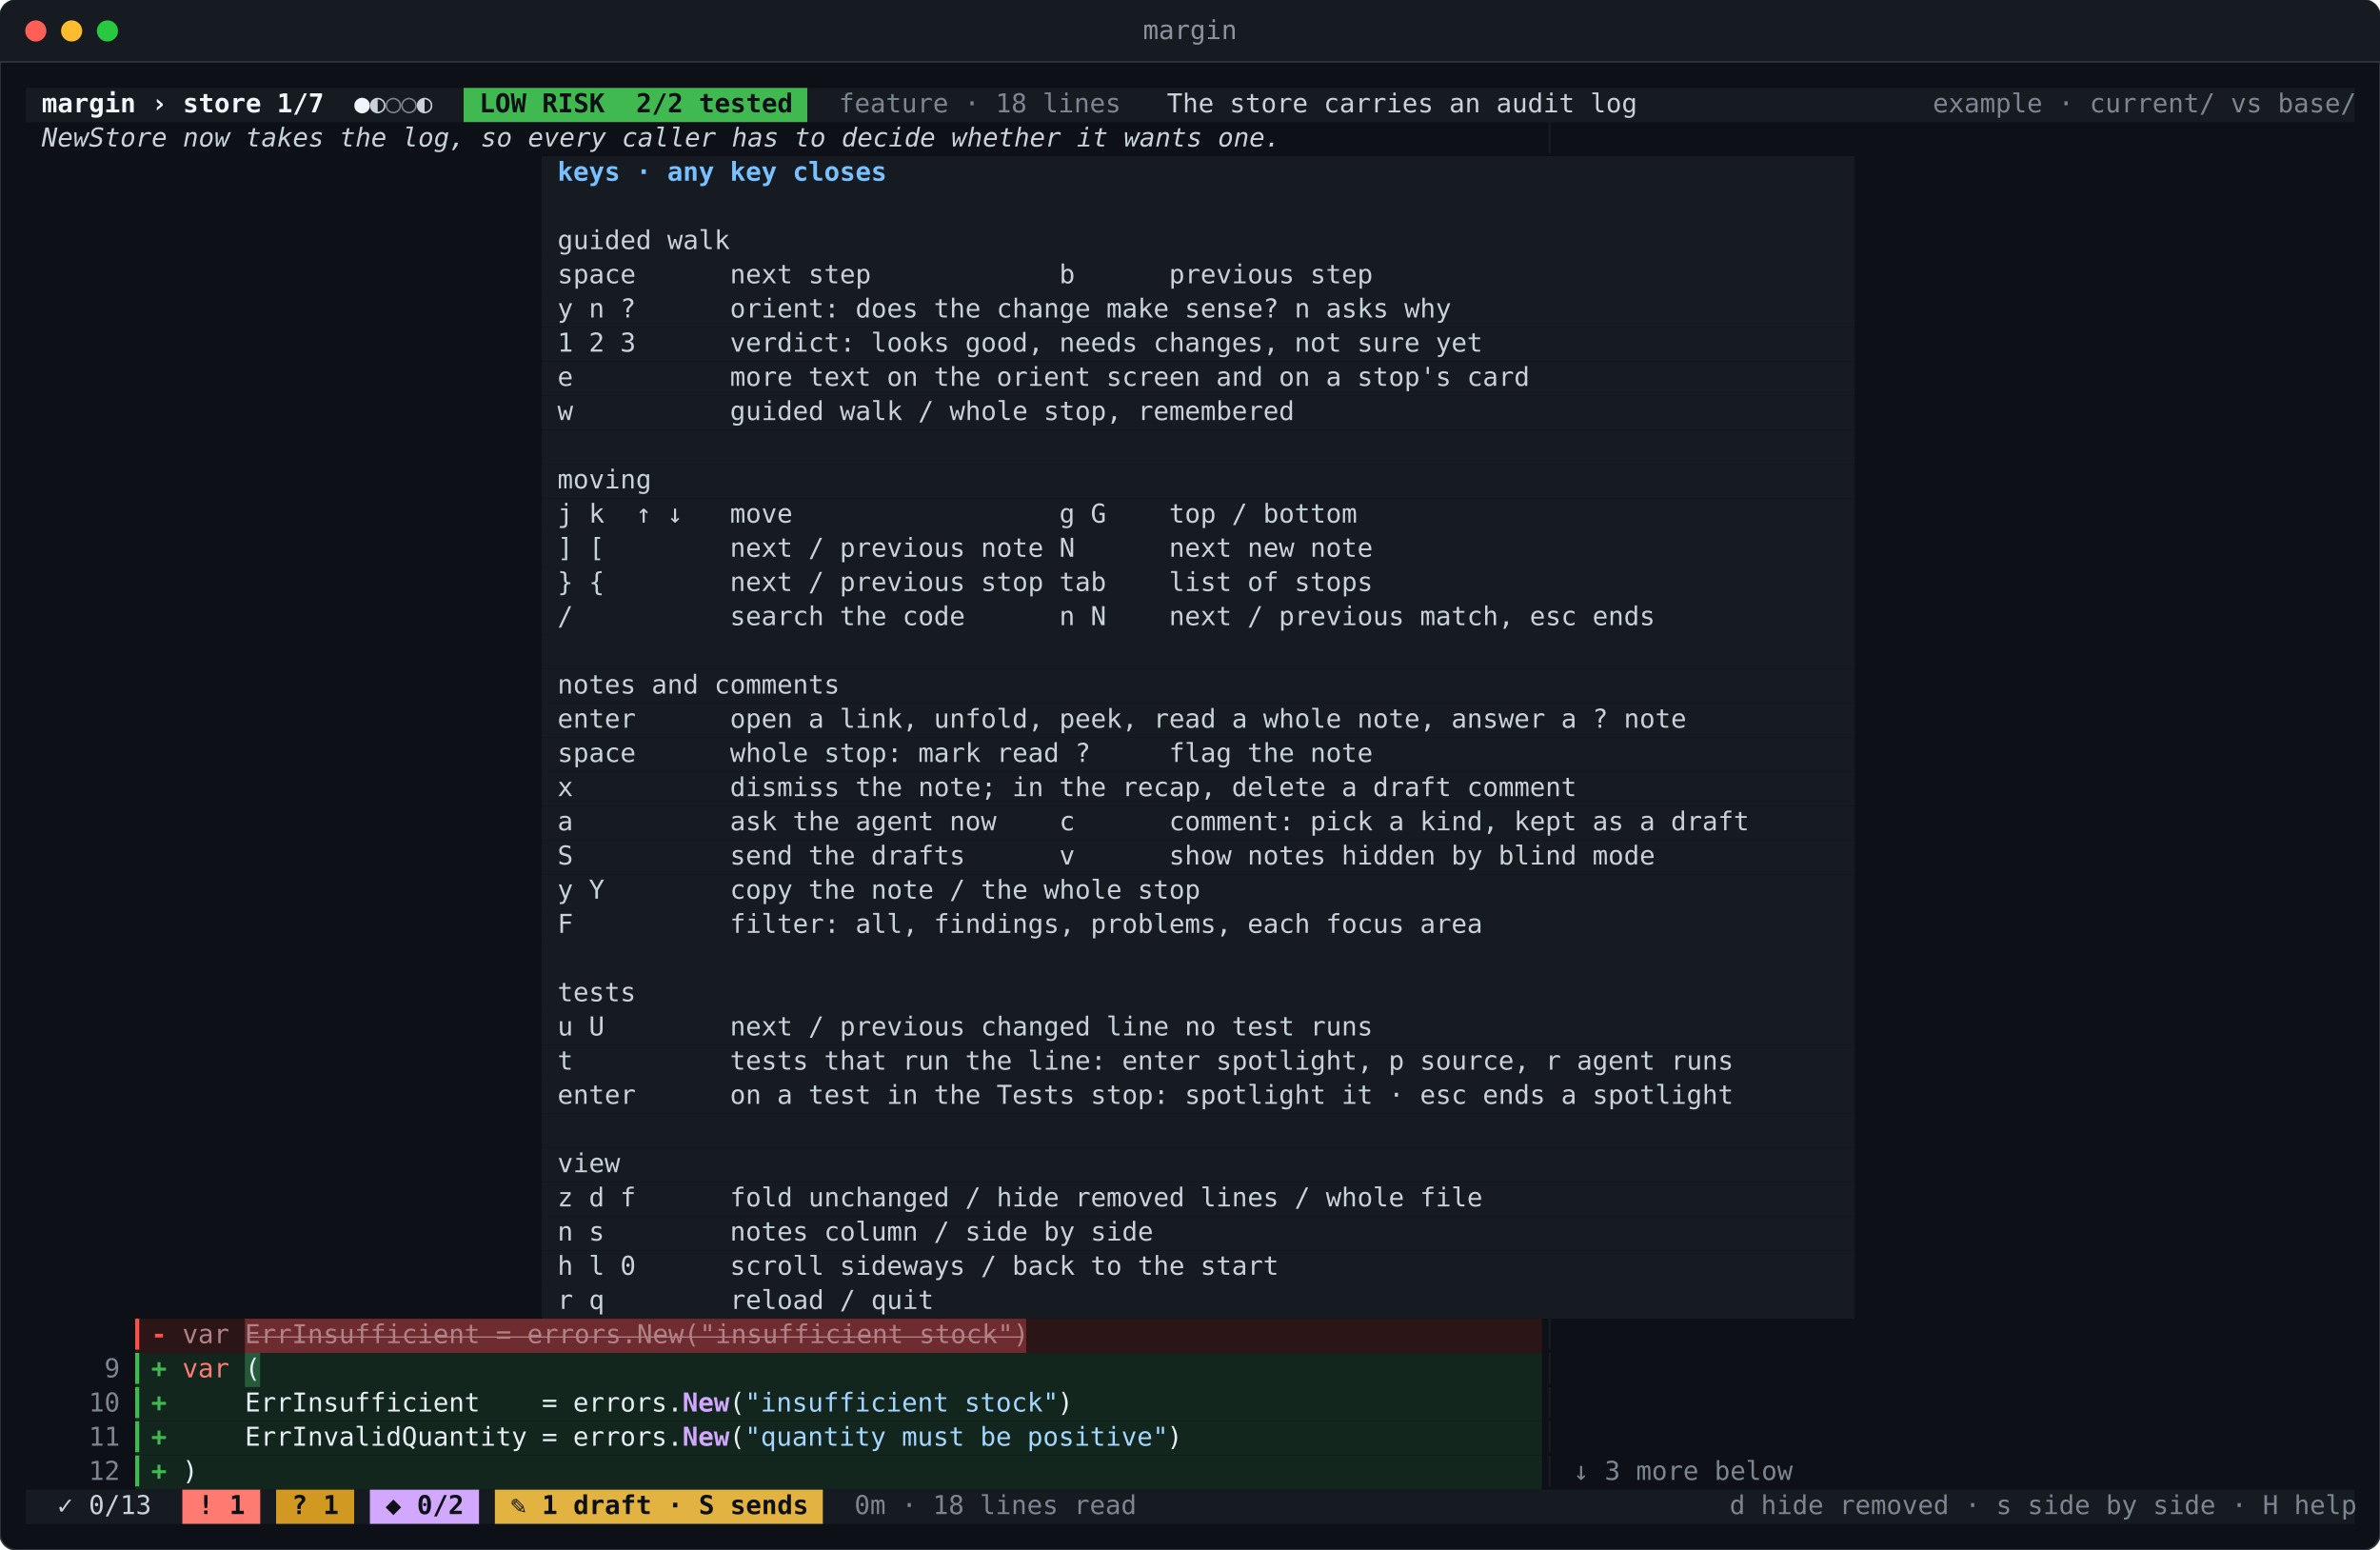
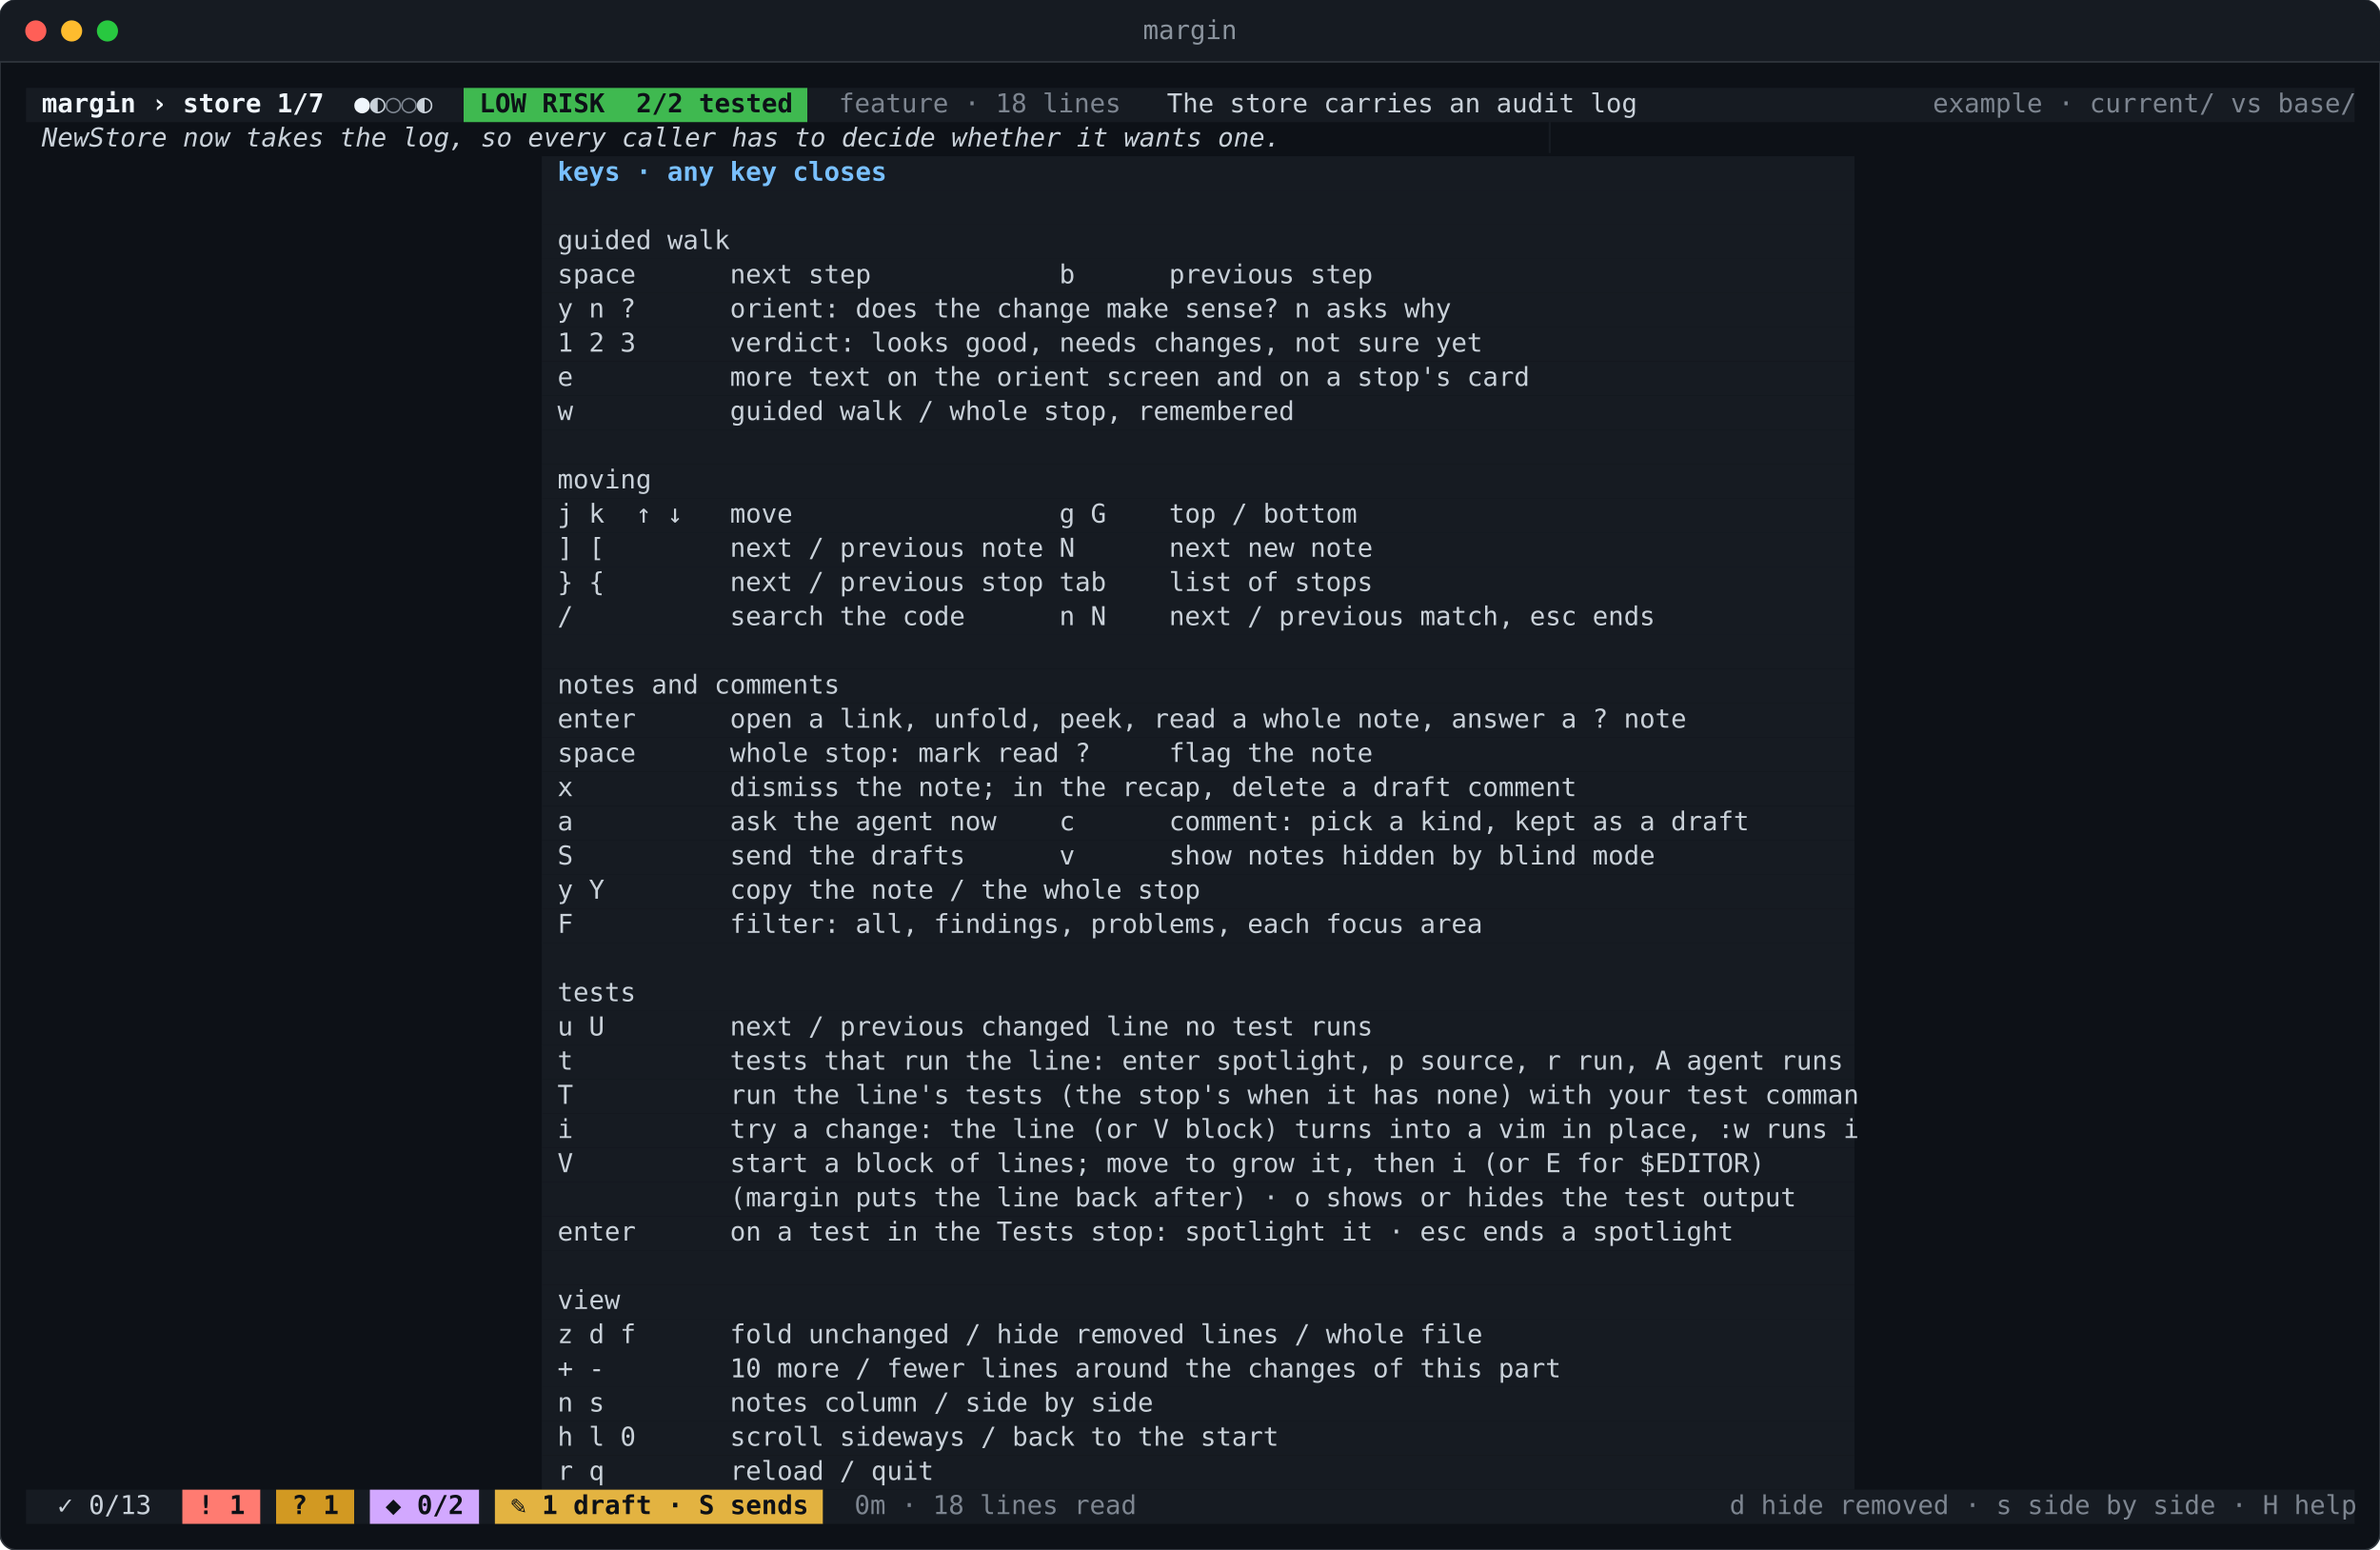
<svg xmlns="http://www.w3.org/2000/svg" xml:space="preserve" width="1462" height="952" viewBox="0 0 1462 952">
  <style>text{font-family:"JetBrains Mono","SF Mono",Menlo,Consolas,"DejaVu Sans Mono",monospace;font-size:16px;white-space:pre}</style>
  <rect width="1462" height="952" rx="10" fill="#0d1117" stroke="#30363d" />
  <rect width="1462" height="38" rx="10" fill="#161b22" />
  <rect y="28" width="1462" height="10" fill="#161b22" />
  <line x1="0" y1="38" x2="1462" y2="38" stroke="#30363d" />
  <circle cx="22" cy="19.0" r="6.5" fill="#ff5f57" />
  <circle cx="44" cy="19.0" r="6.5" fill="#febc2e" />
  <circle cx="66" cy="19.0" r="6.5" fill="#28c840" />
  <text x="731.0" y="24.0" text-anchor="middle" fill="#8b949e">margin</text>
  <rect x="16.0" y="54" width="268.8" height="21" fill="#161b22" />
  <rect x="284.8" y="54" width="211.2" height="21" fill="#3fb950" />
  <rect x="496.0" y="54" width="950.4" height="21" fill="#161b22" />
  <text x="16.0" y="69" textLength="201.6" lengthAdjust="spacingAndGlyphs" fill="#f0f6fc" font-weight="bold"> margin › store 1/7  </text>
  <text x="217.6" y="69" textLength="9.6" lengthAdjust="spacingAndGlyphs" fill="#f0f6fc">●</text>
  <text x="227.2" y="69" textLength="9.6" lengthAdjust="spacingAndGlyphs" fill="#c9d1d9">◐</text>
  <text x="236.8" y="69" textLength="19.2" lengthAdjust="spacingAndGlyphs" fill="#7d8590">○○</text>
  <text x="256.0" y="69" textLength="9.6" lengthAdjust="spacingAndGlyphs" fill="#c9d1d9">◐</text>
  <text x="284.8" y="69" textLength="211.2" lengthAdjust="spacingAndGlyphs" fill="#0d1117" font-weight="bold"> LOW RISK  2/2 tested </text>
  <text x="505.6" y="69" textLength="211.2" lengthAdjust="spacingAndGlyphs" fill="#7d8590"> feature · 18 lines   </text>
  <text x="716.8" y="69" textLength="288.0" lengthAdjust="spacingAndGlyphs" fill="#c9d1d9">The store carries an audit log</text>
  <text x="1168.0" y="69" textLength="278.4" lengthAdjust="spacingAndGlyphs" fill="#7d8590">  example · current/ vs base/</text>
  <text x="16.0" y="90" textLength="768.0" lengthAdjust="spacingAndGlyphs" fill="#c9d1d9" font-style="italic"> NewStore now takes the log, so every caller has to decide whether it wants one.</text>
  <text x="947.2" y="90" textLength="9.6" lengthAdjust="spacingAndGlyphs" fill="#161b22">│</text>
  <rect x="332.8" y="96" width="806.4" height="21" fill="#161b22" />
  <text x="332.8" y="111" textLength="211.2" lengthAdjust="spacingAndGlyphs" fill="#79c0ff" font-weight="bold"> keys · any key closes</text>
  <rect x="332.8" y="117" width="806.4" height="21" fill="#161b22" />
  <rect x="332.8" y="138" width="806.4" height="21" fill="#161b22" />
  <text x="332.8" y="153" textLength="115.2" lengthAdjust="spacingAndGlyphs" fill="#c9d1d9"> guided walk</text>
  <rect x="332.8" y="159" width="806.4" height="21" fill="#161b22" />
  <text x="332.8" y="174" textLength="508.8" lengthAdjust="spacingAndGlyphs" fill="#c9d1d9"> space      next step            b      previous step</text>
  <rect x="332.8" y="180" width="806.4" height="21" fill="#161b22" />
  <text x="332.8" y="195" textLength="556.8" lengthAdjust="spacingAndGlyphs" fill="#c9d1d9"> y n ?      orient: does the change make sense? n asks why</text>
  <rect x="332.8" y="201" width="806.4" height="21" fill="#161b22" />
  <text x="332.8" y="216" textLength="576.0" lengthAdjust="spacingAndGlyphs" fill="#c9d1d9"> 1 2 3      verdict: looks good, needs changes, not sure yet</text>
  <rect x="332.8" y="222" width="806.4" height="21" fill="#161b22" />
  <text x="332.8" y="237" textLength="604.8" lengthAdjust="spacingAndGlyphs" fill="#c9d1d9"> e          more text on the orient screen and on a stop's card</text>
  <rect x="332.8" y="243" width="806.4" height="21" fill="#161b22" />
  <text x="332.8" y="258" textLength="460.8" lengthAdjust="spacingAndGlyphs" fill="#c9d1d9"> w          guided walk / whole stop, remembered</text>
  <rect x="332.8" y="264" width="806.4" height="21" fill="#161b22" />
  <rect x="332.8" y="285" width="806.4" height="21" fill="#161b22" />
  <text x="332.8" y="300" textLength="67.2" lengthAdjust="spacingAndGlyphs" fill="#c9d1d9"> moving</text>
  <rect x="332.8" y="306" width="806.4" height="21" fill="#161b22" />
  <text x="332.8" y="321" textLength="499.2" lengthAdjust="spacingAndGlyphs" fill="#c9d1d9"> j k  ↑ ↓   move                 g G    top / bottom</text>
  <rect x="332.8" y="327" width="806.4" height="21" fill="#161b22" />
  <text x="332.8" y="342" textLength="508.8" lengthAdjust="spacingAndGlyphs" fill="#c9d1d9"> ] [        next / previous note N      next new note</text>
  <rect x="332.8" y="348" width="806.4" height="21" fill="#161b22" />
  <text x="332.8" y="363" textLength="508.8" lengthAdjust="spacingAndGlyphs" fill="#c9d1d9"> } {        next / previous stop tab    list of stops</text>
  <rect x="332.8" y="369" width="806.4" height="21" fill="#161b22" />
  <text x="332.8" y="384" textLength="681.6" lengthAdjust="spacingAndGlyphs" fill="#c9d1d9"> /          search the code      n N    next / previous match, esc ends</text>
  <rect x="332.8" y="390" width="806.4" height="21" fill="#161b22" />
  <rect x="332.8" y="411" width="806.4" height="21" fill="#161b22" />
  <text x="332.8" y="426" textLength="182.4" lengthAdjust="spacingAndGlyphs" fill="#c9d1d9"> notes and comments</text>
  <rect x="332.8" y="432" width="806.4" height="21" fill="#161b22" />
  <text x="332.8" y="447" textLength="700.8" lengthAdjust="spacingAndGlyphs" fill="#c9d1d9"> enter      open a link, unfold, peek, read a whole note, answer a ? note</text>
  <rect x="332.8" y="453" width="806.4" height="21" fill="#161b22" />
  <text x="332.8" y="468" textLength="508.8" lengthAdjust="spacingAndGlyphs" fill="#c9d1d9"> space      whole stop: mark read ?     flag the note</text>
  <rect x="332.8" y="474" width="806.4" height="21" fill="#161b22" />
  <text x="332.8" y="489" textLength="633.6" lengthAdjust="spacingAndGlyphs" fill="#c9d1d9"> x          dismiss the note; in the recap, delete a draft comment</text>
  <rect x="332.8" y="495" width="806.4" height="21" fill="#161b22" />
  <text x="332.8" y="510" textLength="739.2" lengthAdjust="spacingAndGlyphs" fill="#c9d1d9"> a          ask the agent now    c      comment: pick a kind, kept as a draft</text>
  <rect x="332.8" y="516" width="806.4" height="21" fill="#161b22" />
  <text x="332.8" y="531" textLength="681.6" lengthAdjust="spacingAndGlyphs" fill="#c9d1d9"> S          send the drafts      v      show notes hidden by blind mode</text>
  <rect x="332.8" y="537" width="806.4" height="21" fill="#161b22" />
  <text x="332.8" y="552" textLength="403.2" lengthAdjust="spacingAndGlyphs" fill="#c9d1d9"> y Y        copy the note / the whole stop</text>
  <rect x="332.8" y="558" width="806.4" height="21" fill="#161b22" />
  <text x="332.8" y="573" textLength="576.0" lengthAdjust="spacingAndGlyphs" fill="#c9d1d9"> F          filter: all, findings, problems, each focus area</text>
  <rect x="332.8" y="579" width="806.4" height="21" fill="#161b22" />
  <rect x="332.8" y="600" width="806.4" height="21" fill="#161b22" />
  <text x="332.8" y="615" textLength="57.6" lengthAdjust="spacingAndGlyphs" fill="#c9d1d9"> tests</text>
  <rect x="332.8" y="621" width="806.4" height="21" fill="#161b22" />
  <text x="332.8" y="636" textLength="508.8" lengthAdjust="spacingAndGlyphs" fill="#c9d1d9"> u U        next / previous changed line no test runs</text>
  <rect x="332.8" y="642" width="806.4" height="21" fill="#161b22" />
-   <text x="332.8" y="657" textLength="729.6" lengthAdjust="spacingAndGlyphs" fill="#c9d1d9"> t          tests that run the line: enter spotlight, p source, r agent runs</text>
+   <text x="332.8" y="657" textLength="796.8" lengthAdjust="spacingAndGlyphs" fill="#c9d1d9"> t          tests that run the line: enter spotlight, p source, r run, A agent runs</text>
  <rect x="332.8" y="663" width="806.4" height="21" fill="#161b22" />
-   <text x="332.8" y="678" textLength="729.6" lengthAdjust="spacingAndGlyphs" fill="#c9d1d9"> enter      on a test in the Tests stop: spotlight it · esc ends a spotlight</text>
+   <text x="332.8" y="678" textLength="806.4" lengthAdjust="spacingAndGlyphs" fill="#c9d1d9"> T          run the line's tests (the stop's when it has none) with your test comman</text>
  <rect x="332.8" y="684" width="806.4" height="21" fill="#161b22" />
+   <text x="332.8" y="699" textLength="806.4" lengthAdjust="spacingAndGlyphs" fill="#c9d1d9"> i          try a change: the line (or V block) turns into a vim in place, :w runs i</text>
  <rect x="332.8" y="705" width="806.4" height="21" fill="#161b22" />
-   <text x="332.8" y="720" textLength="48.0" lengthAdjust="spacingAndGlyphs" fill="#c9d1d9"> view</text>
+   <text x="332.8" y="720" textLength="748.8" lengthAdjust="spacingAndGlyphs" fill="#c9d1d9"> V          start a block of lines; move to grow it, then i (or E for $EDITOR)</text>
  <rect x="332.8" y="726" width="806.4" height="21" fill="#161b22" />
-   <text x="332.8" y="741" textLength="576.0" lengthAdjust="spacingAndGlyphs" fill="#c9d1d9"> z d f      fold unchanged / hide removed lines / whole file</text>
+   <text x="332.8" y="741" textLength="768.0" lengthAdjust="spacingAndGlyphs" fill="#c9d1d9">            (margin puts the line back after) · o shows or hides the test output</text>
  <rect x="332.8" y="747" width="806.4" height="21" fill="#161b22" />
-   <text x="332.8" y="762" textLength="374.4" lengthAdjust="spacingAndGlyphs" fill="#c9d1d9"> n s        notes column / side by side</text>
+   <text x="332.8" y="762" textLength="729.6" lengthAdjust="spacingAndGlyphs" fill="#c9d1d9"> enter      on a test in the Tests stop: spotlight it · esc ends a spotlight</text>
  <rect x="332.8" y="768" width="806.4" height="21" fill="#161b22" />
-   <text x="332.8" y="783" textLength="451.2" lengthAdjust="spacingAndGlyphs" fill="#c9d1d9"> h l 0      scroll sideways / back to the start</text>
  <rect x="332.8" y="789" width="806.4" height="21" fill="#161b22" />
-   <text x="332.8" y="804" textLength="240.0" lengthAdjust="spacingAndGlyphs" fill="#c9d1d9"> r q        reload / quit</text>
-   <rect x="83.2" y="810" width="67.2" height="21" fill="#2c1517" />
-   <rect x="150.4" y="810" width="480.0" height="21" fill="#6e2b30" />
-   <rect x="630.4" y="810" width="316.8" height="21" fill="#2c1517" />
-   <text x="83.2" y="825" textLength="28.8" lengthAdjust="spacingAndGlyphs" fill="#f85149" font-weight="bold">▎- </text>
-   <text x="112.0" y="825" textLength="38.4" lengthAdjust="spacingAndGlyphs" fill="#b08286">var </text>
-   <text x="150.4" y="825" textLength="480.0" lengthAdjust="spacingAndGlyphs" fill="#b08286" text-decoration="line-through">ErrInsufficient = errors.New("insufficient stock")</text>
-   <text x="947.2" y="825" textLength="9.6" lengthAdjust="spacingAndGlyphs" fill="#161b22">│</text>
-   <rect x="83.2" y="831" width="67.2" height="21" fill="#12261e" />
-   <rect x="150.4" y="831" width="9.6" height="21" fill="#245c3a" />
-   <rect x="160.0" y="831" width="787.2" height="21" fill="#12261e" />
-   <text x="44.8" y="846" textLength="28.8" lengthAdjust="spacingAndGlyphs" fill="#7d8590">  9</text>
-   <text x="83.2" y="846" textLength="28.8" lengthAdjust="spacingAndGlyphs" fill="#3fb950" font-weight="bold">▎+ </text>
-   <text x="112.0" y="846" textLength="28.8" lengthAdjust="spacingAndGlyphs" fill="#ff7b71">var</text>
-   <text x="150.4" y="846" textLength="9.6" lengthAdjust="spacingAndGlyphs" fill="#e6edf3">(</text>
-   <text x="947.2" y="846" textLength="9.6" lengthAdjust="spacingAndGlyphs" fill="#161b22">│</text>
-   <rect x="83.2" y="852" width="864.0" height="21" fill="#12261e" />
-   <text x="44.8" y="867" textLength="28.8" lengthAdjust="spacingAndGlyphs" fill="#7d8590"> 10</text>
-   <text x="83.2" y="867" textLength="28.8" lengthAdjust="spacingAndGlyphs" fill="#3fb950" font-weight="bold">▎+ </text>
-   <text x="150.4" y="867" textLength="144.0" lengthAdjust="spacingAndGlyphs" fill="#e6edf3">ErrInsufficient</text>
-   <text x="332.8" y="867" textLength="9.6" lengthAdjust="spacingAndGlyphs" fill="#e6edf3">=</text>
-   <text x="352.0" y="867" textLength="67.2" lengthAdjust="spacingAndGlyphs" fill="#e6edf3">errors.</text>
-   <text x="419.2" y="867" textLength="28.8" lengthAdjust="spacingAndGlyphs" fill="#d2a8ff" font-weight="bold">New</text>
-   <text x="448.0" y="867" textLength="9.6" lengthAdjust="spacingAndGlyphs" fill="#e6edf3">(</text>
-   <text x="457.6" y="867" textLength="192.0" lengthAdjust="spacingAndGlyphs" fill="#a5d6ff">"insufficient stock"</text>
-   <text x="649.6" y="867" textLength="9.6" lengthAdjust="spacingAndGlyphs" fill="#e6edf3">)</text>
-   <text x="947.2" y="867" textLength="9.6" lengthAdjust="spacingAndGlyphs" fill="#161b22">│</text>
-   <rect x="83.2" y="873" width="864.0" height="21" fill="#12261e" />
-   <text x="44.8" y="888" textLength="28.8" lengthAdjust="spacingAndGlyphs" fill="#7d8590"> 11</text>
-   <text x="83.2" y="888" textLength="28.8" lengthAdjust="spacingAndGlyphs" fill="#3fb950" font-weight="bold">▎+ </text>
-   <text x="150.4" y="888" textLength="172.8" lengthAdjust="spacingAndGlyphs" fill="#e6edf3">ErrInvalidQuantity</text>
-   <text x="332.8" y="888" textLength="9.6" lengthAdjust="spacingAndGlyphs" fill="#e6edf3">=</text>
-   <text x="352.0" y="888" textLength="67.2" lengthAdjust="spacingAndGlyphs" fill="#e6edf3">errors.</text>
-   <text x="419.2" y="888" textLength="28.8" lengthAdjust="spacingAndGlyphs" fill="#d2a8ff" font-weight="bold">New</text>
-   <text x="448.0" y="888" textLength="9.6" lengthAdjust="spacingAndGlyphs" fill="#e6edf3">(</text>
-   <text x="457.6" y="888" textLength="259.2" lengthAdjust="spacingAndGlyphs" fill="#a5d6ff">"quantity must be positive"</text>
-   <text x="716.8" y="888" textLength="9.6" lengthAdjust="spacingAndGlyphs" fill="#e6edf3">)</text>
-   <text x="947.2" y="888" textLength="9.6" lengthAdjust="spacingAndGlyphs" fill="#161b22">│</text>
-   <rect x="83.2" y="894" width="864.0" height="21" fill="#12261e" />
-   <text x="44.8" y="909" textLength="28.8" lengthAdjust="spacingAndGlyphs" fill="#7d8590"> 12</text>
-   <text x="83.2" y="909" textLength="28.8" lengthAdjust="spacingAndGlyphs" fill="#3fb950" font-weight="bold">▎+ </text>
-   <text x="112.0" y="909" textLength="9.6" lengthAdjust="spacingAndGlyphs" fill="#e6edf3">)</text>
-   <text x="947.2" y="909" textLength="9.6" lengthAdjust="spacingAndGlyphs" fill="#161b22">│</text>
-   <text x="956.8" y="909" textLength="144.0" lengthAdjust="spacingAndGlyphs" fill="#7d8590"> ↓ 3 more below</text>
+   <text x="332.8" y="804" textLength="48.0" lengthAdjust="spacingAndGlyphs" fill="#c9d1d9"> view</text>
+   <rect x="332.8" y="810" width="806.4" height="21" fill="#161b22" />
+   <text x="332.8" y="825" textLength="576.0" lengthAdjust="spacingAndGlyphs" fill="#c9d1d9"> z d f      fold unchanged / hide removed lines / whole file</text>
+   <rect x="332.8" y="831" width="806.4" height="21" fill="#161b22" />
+   <text x="332.8" y="846" textLength="624.0" lengthAdjust="spacingAndGlyphs" fill="#c9d1d9"> + -        10 more / fewer lines around the changes of this part</text>
+   <rect x="332.8" y="852" width="806.4" height="21" fill="#161b22" />
+   <text x="332.8" y="867" textLength="374.4" lengthAdjust="spacingAndGlyphs" fill="#c9d1d9"> n s        notes column / side by side</text>
+   <rect x="332.8" y="873" width="806.4" height="21" fill="#161b22" />
+   <text x="332.8" y="888" textLength="451.2" lengthAdjust="spacingAndGlyphs" fill="#c9d1d9"> h l 0      scroll sideways / back to the start</text>
+   <rect x="332.8" y="894" width="806.4" height="21" fill="#161b22" />
+   <text x="332.8" y="909" textLength="240.0" lengthAdjust="spacingAndGlyphs" fill="#c9d1d9"> r q        reload / quit</text>
  <rect x="16.0" y="915" width="96.0" height="21" fill="#161b22" />
  <rect x="112.0" y="915" width="48.0" height="21" fill="#ff7b71" />
  <rect x="160.0" y="915" width="9.6" height="21" fill="#161b22" />
  <rect x="169.6" y="915" width="48.0" height="21" fill="#d29922" />
  <rect x="217.6" y="915" width="9.6" height="21" fill="#161b22" />
  <rect x="227.2" y="915" width="67.2" height="21" fill="#d2a8ff" />
  <rect x="294.4" y="915" width="9.6" height="21" fill="#161b22" />
  <rect x="304.0" y="915" width="201.6" height="21" fill="#e3b341" />
  <rect x="505.6" y="915" width="940.8" height="21" fill="#161b22" />
  <text x="25.6" y="930" textLength="76.8" lengthAdjust="spacingAndGlyphs" fill="#c9d1d9"> ✓ 0/13 </text>
  <text x="112.0" y="930" textLength="48.0" lengthAdjust="spacingAndGlyphs" fill="#0d1117" font-weight="bold"> ! 1 </text>
  <text x="169.6" y="930" textLength="48.0" lengthAdjust="spacingAndGlyphs" fill="#0d1117" font-weight="bold"> ? 1 </text>
  <text x="227.2" y="930" textLength="67.2" lengthAdjust="spacingAndGlyphs" fill="#0d1117" font-weight="bold"> ◆ 0/2 </text>
  <text x="304.0" y="930" textLength="201.6" lengthAdjust="spacingAndGlyphs" fill="#0d1117" font-weight="bold"> ✎ 1 draft · S sends </text>
  <text x="515.2" y="930" textLength="192.0" lengthAdjust="spacingAndGlyphs" fill="#7d8590"> 0m · 18 lines read </text>
  <text x="1052.8" y="930" textLength="393.6" lengthAdjust="spacingAndGlyphs" fill="#7d8590"> d hide removed · s side by side · H help</text>
</svg>
